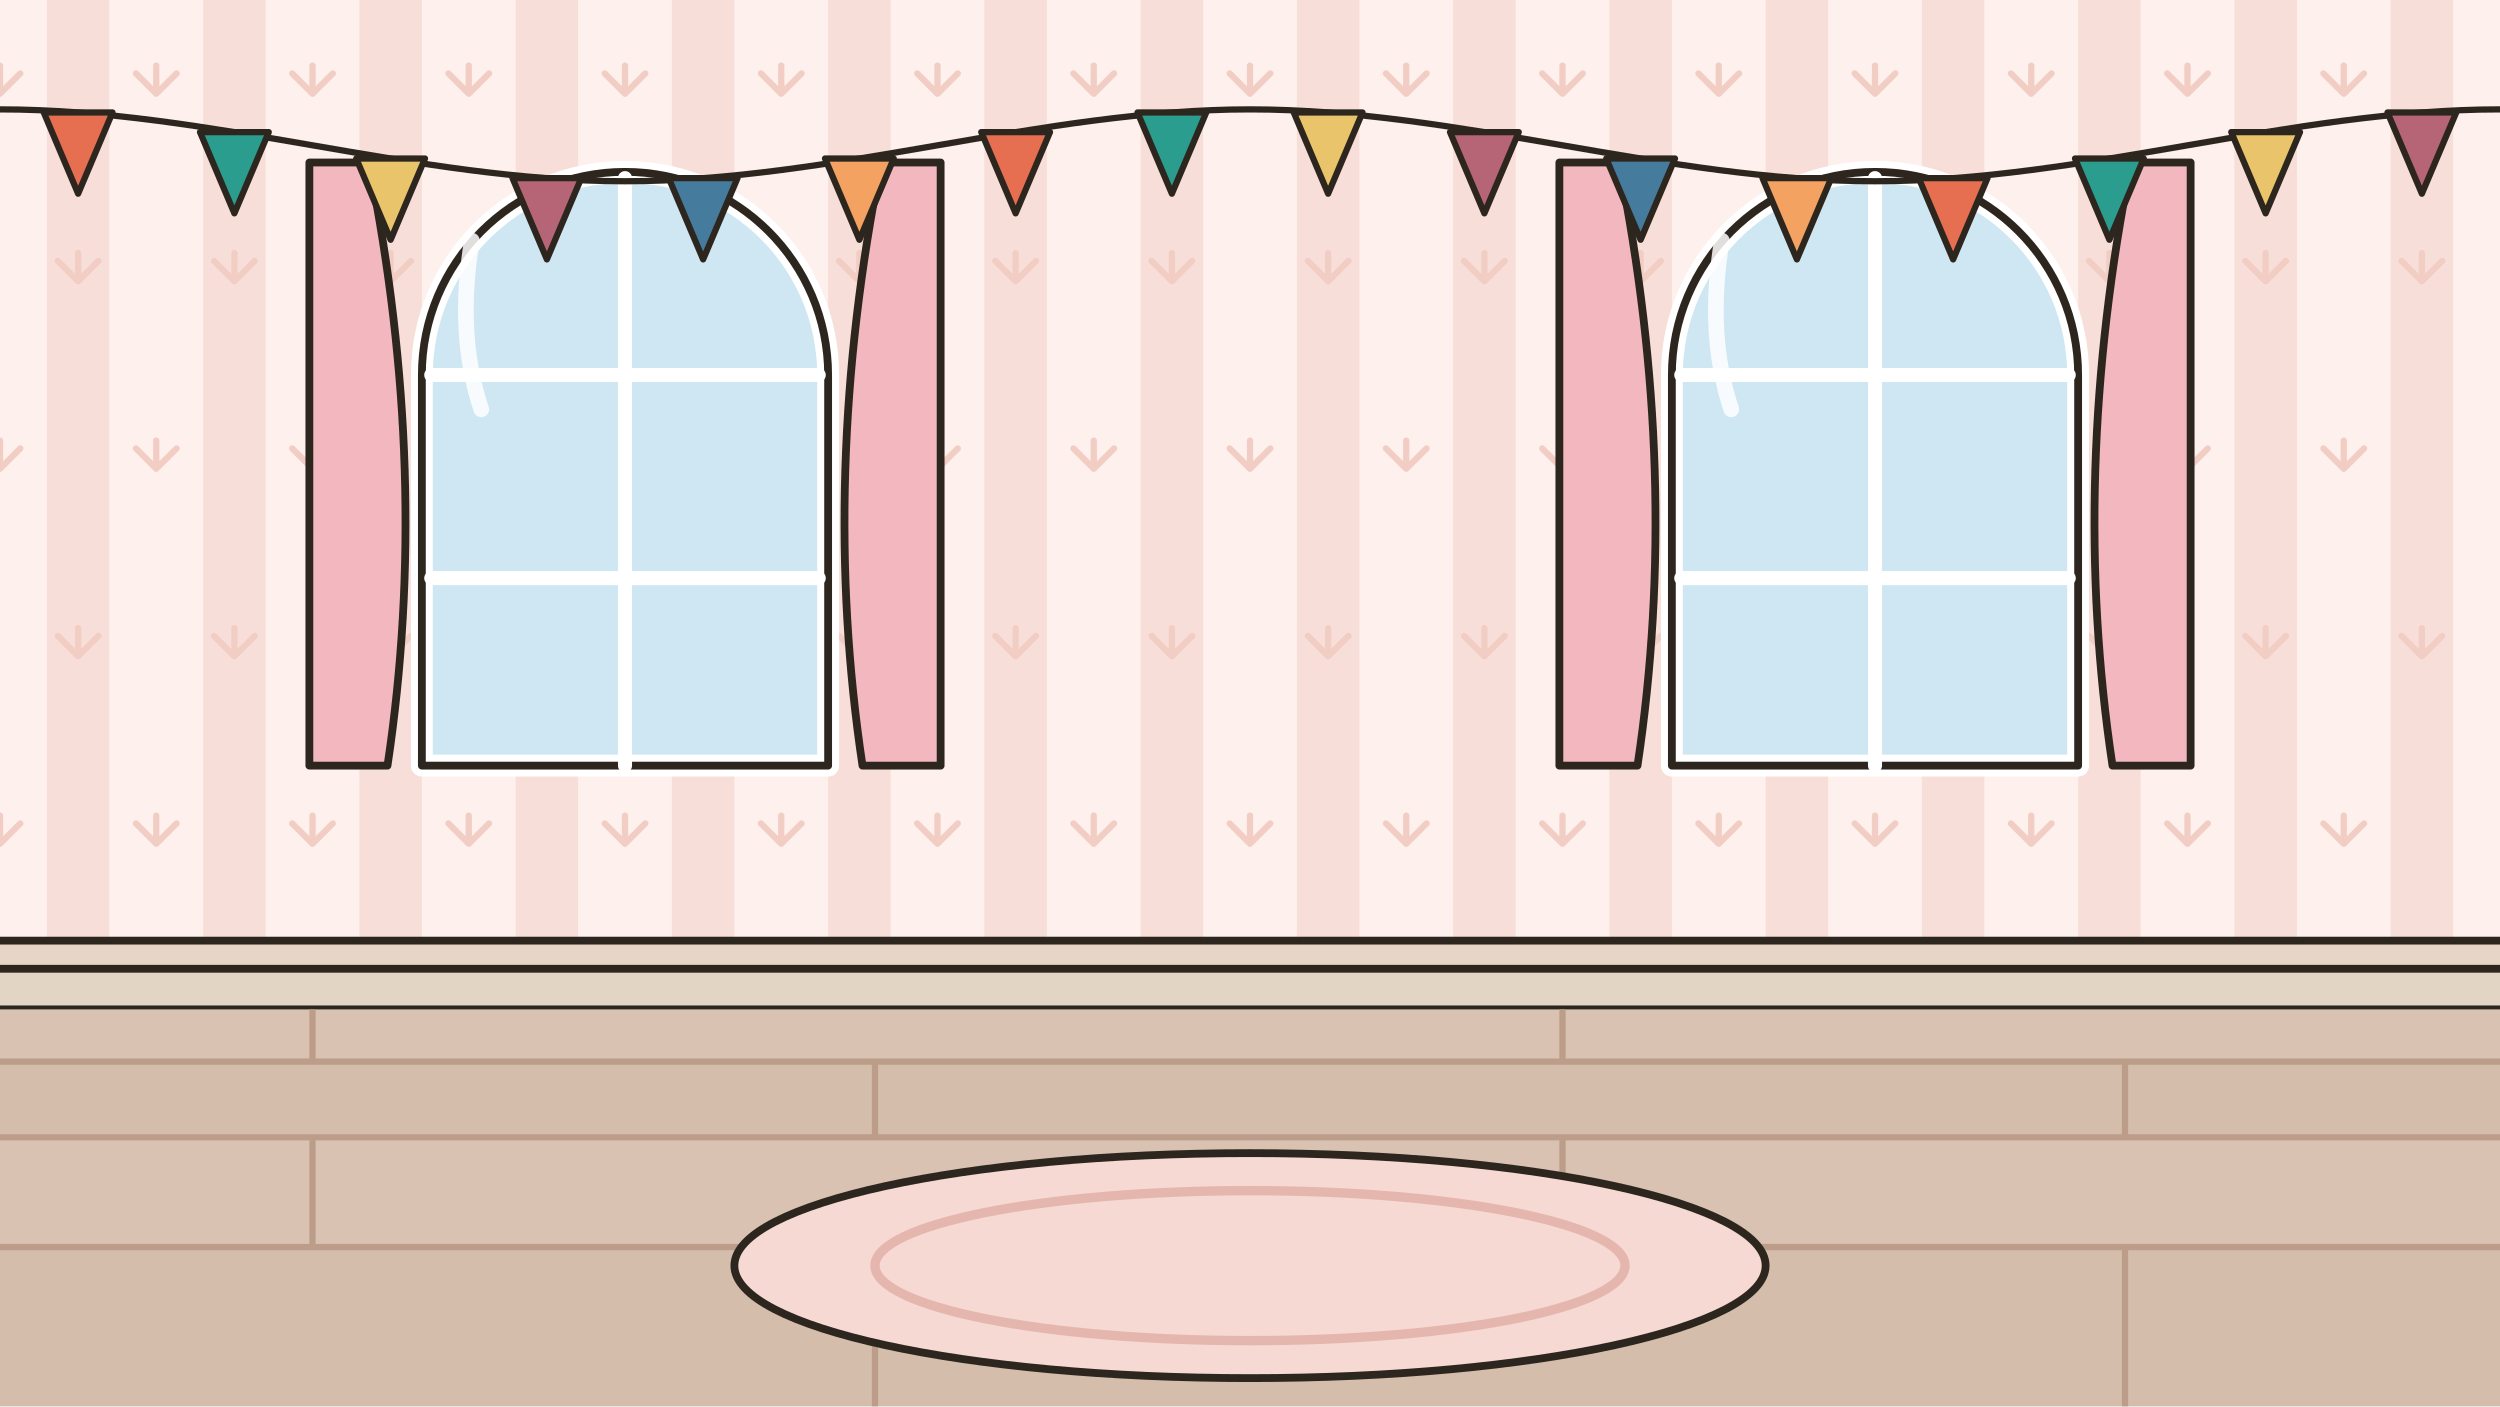
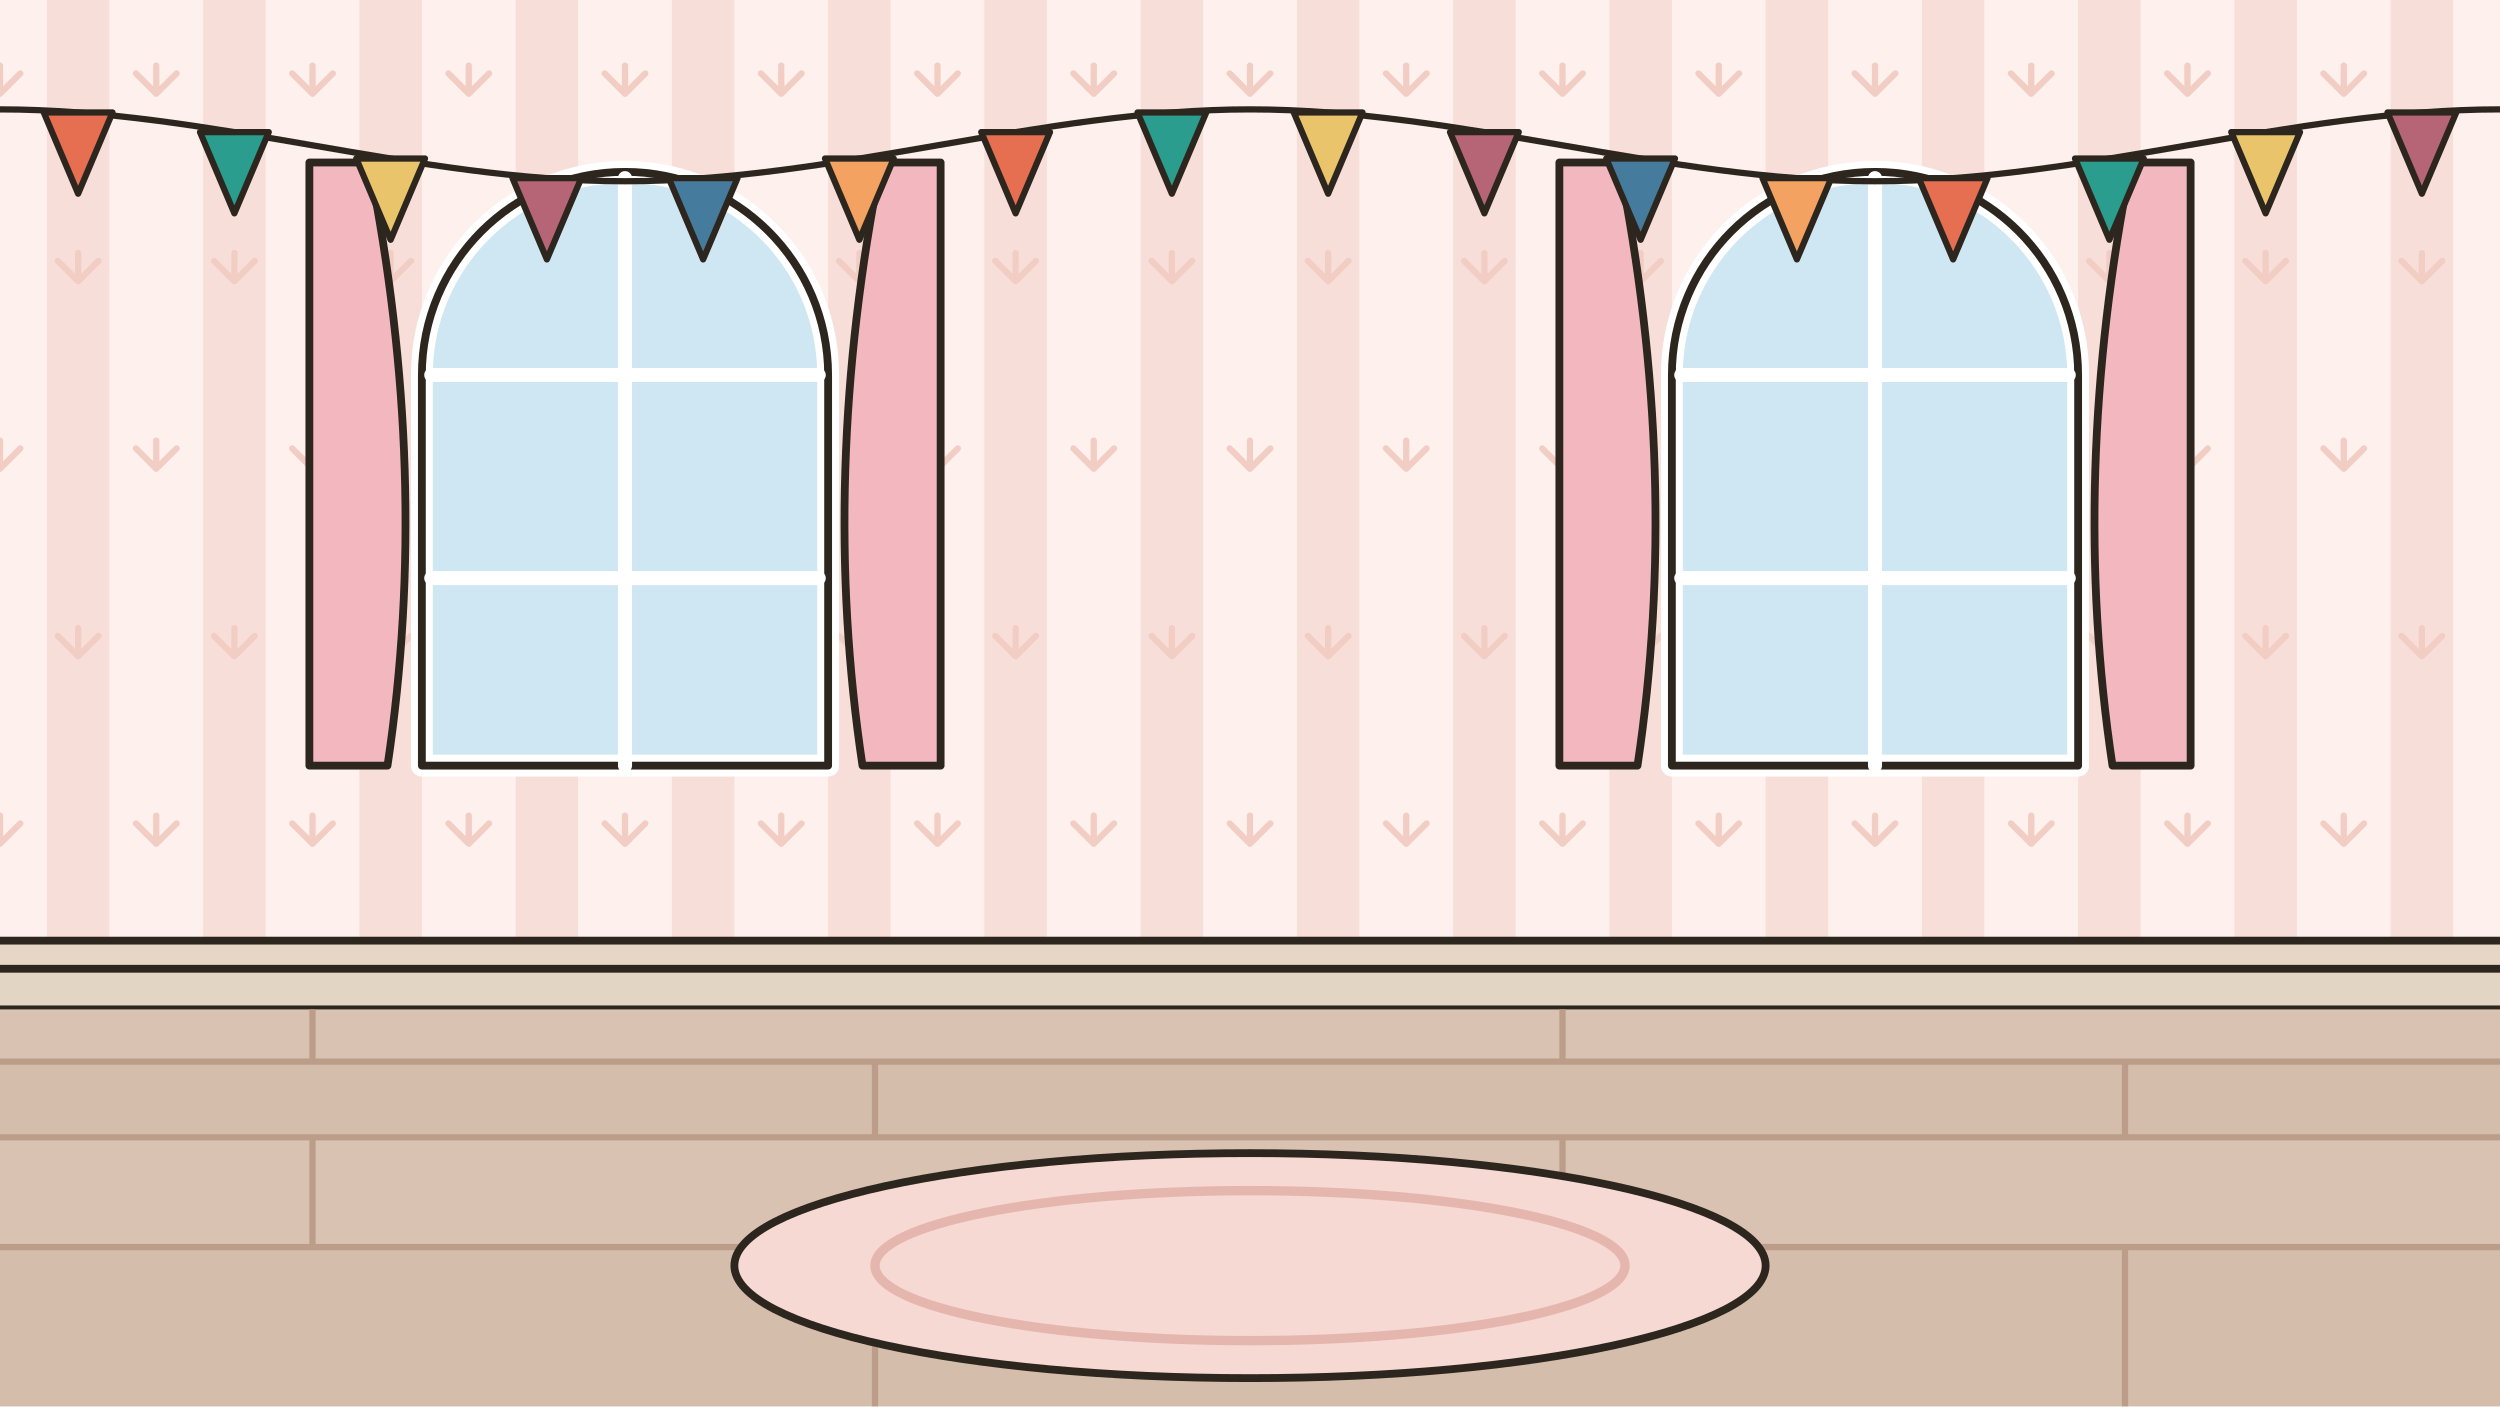
<svg xmlns="http://www.w3.org/2000/svg" viewBox="0 0 1600 900" preserveAspectRatio="xMidYMid slice" data-asset-id="bg_bedroom">
  <g id="background" stroke="#2d261e" stroke-width="5" stroke-linecap="round" stroke-linejoin="round">
    <rect x="0" y="0" width="1600" height="620" fill="#fdf0ed" stroke="none" />
    <g stroke-linecap="butt">
      <line x1="50" y1="0" x2="50" y2="620" stroke="#f8ded8" stroke-width="40" />
      <line x1="150" y1="0" x2="150" y2="620" stroke="#f8ded8" stroke-width="40" />
      <line x1="250" y1="0" x2="250" y2="620" stroke="#f8ded8" stroke-width="40" />
      <line x1="350" y1="0" x2="350" y2="620" stroke="#f8ded8" stroke-width="40" />
      <line x1="450" y1="0" x2="450" y2="620" stroke="#f8ded8" stroke-width="40" />
      <line x1="550" y1="0" x2="550" y2="620" stroke="#f8ded8" stroke-width="40" />
      <line x1="650" y1="0" x2="650" y2="620" stroke="#f8ded8" stroke-width="40" />
      <line x1="750" y1="0" x2="750" y2="620" stroke="#f8ded8" stroke-width="40" />
      <line x1="850" y1="0" x2="850" y2="620" stroke="#f8ded8" stroke-width="40" />
      <line x1="950" y1="0" x2="950" y2="620" stroke="#f8ded8" stroke-width="40" />
      <line x1="1050" y1="0" x2="1050" y2="620" stroke="#f8ded8" stroke-width="40" />
      <line x1="1150" y1="0" x2="1150" y2="620" stroke="#f8ded8" stroke-width="40" />
      <line x1="1250" y1="0" x2="1250" y2="620" stroke="#f8ded8" stroke-width="40" />
      <line x1="1350" y1="0" x2="1350" y2="620" stroke="#f8ded8" stroke-width="40" />
      <line x1="1450" y1="0" x2="1450" y2="620" stroke="#f8ded8" stroke-width="40" />
      <line x1="1550" y1="0" x2="1550" y2="620" stroke="#f8ded8" stroke-width="40" />
    </g>
    <path d="M0 60v-18M0 60l-13 -13M0 60l13 -13" fill="none" stroke="#f1cdc4" stroke-width="4" stroke-linecap="round" />
    <path d="M50 180v-18M50 180l-13 -13M50 180l13 -13" fill="none" stroke="#f1cdc4" stroke-width="4" stroke-linecap="round" />
    <path d="M0 300v-18M0 300l-13 -13M0 300l13 -13" fill="none" stroke="#f1cdc4" stroke-width="4" stroke-linecap="round" />
    <path d="M50 420v-18M50 420l-13 -13M50 420l13 -13" fill="none" stroke="#f1cdc4" stroke-width="4" stroke-linecap="round" />
    <path d="M0 540v-18M0 540l-13 -13M0 540l13 -13" fill="none" stroke="#f1cdc4" stroke-width="4" stroke-linecap="round" />
    <path d="M100 60v-18M100 60l-13 -13M100 60l13 -13" fill="none" stroke="#f1cdc4" stroke-width="4" stroke-linecap="round" />
    <path d="M150 180v-18M150 180l-13 -13M150 180l13 -13" fill="none" stroke="#f1cdc4" stroke-width="4" stroke-linecap="round" />
    <path d="M100 300v-18M100 300l-13 -13M100 300l13 -13" fill="none" stroke="#f1cdc4" stroke-width="4" stroke-linecap="round" />
    <path d="M150 420v-18M150 420l-13 -13M150 420l13 -13" fill="none" stroke="#f1cdc4" stroke-width="4" stroke-linecap="round" />
    <path d="M100 540v-18M100 540l-13 -13M100 540l13 -13" fill="none" stroke="#f1cdc4" stroke-width="4" stroke-linecap="round" />
    <path d="M200 60v-18M200 60l-13 -13M200 60l13 -13" fill="none" stroke="#f1cdc4" stroke-width="4" stroke-linecap="round" />
    <path d="M250 180v-18M250 180l-13 -13M250 180l13 -13" fill="none" stroke="#f1cdc4" stroke-width="4" stroke-linecap="round" />
    <path d="M200 300v-18M200 300l-13 -13M200 300l13 -13" fill="none" stroke="#f1cdc4" stroke-width="4" stroke-linecap="round" />
    <path d="M250 420v-18M250 420l-13 -13M250 420l13 -13" fill="none" stroke="#f1cdc4" stroke-width="4" stroke-linecap="round" />
    <path d="M200 540v-18M200 540l-13 -13M200 540l13 -13" fill="none" stroke="#f1cdc4" stroke-width="4" stroke-linecap="round" />
    <path d="M300 60v-18M300 60l-13 -13M300 60l13 -13" fill="none" stroke="#f1cdc4" stroke-width="4" stroke-linecap="round" />
    <path d="M350 180v-18M350 180l-13 -13M350 180l13 -13" fill="none" stroke="#f1cdc4" stroke-width="4" stroke-linecap="round" />
    <path d="M300 300v-18M300 300l-13 -13M300 300l13 -13" fill="none" stroke="#f1cdc4" stroke-width="4" stroke-linecap="round" />
    <path d="M350 420v-18M350 420l-13 -13M350 420l13 -13" fill="none" stroke="#f1cdc4" stroke-width="4" stroke-linecap="round" />
    <path d="M300 540v-18M300 540l-13 -13M300 540l13 -13" fill="none" stroke="#f1cdc4" stroke-width="4" stroke-linecap="round" />
    <path d="M400 60v-18M400 60l-13 -13M400 60l13 -13" fill="none" stroke="#f1cdc4" stroke-width="4" stroke-linecap="round" />
    <path d="M450 180v-18M450 180l-13 -13M450 180l13 -13" fill="none" stroke="#f1cdc4" stroke-width="4" stroke-linecap="round" />
    <path d="M400 300v-18M400 300l-13 -13M400 300l13 -13" fill="none" stroke="#f1cdc4" stroke-width="4" stroke-linecap="round" />
    <path d="M450 420v-18M450 420l-13 -13M450 420l13 -13" fill="none" stroke="#f1cdc4" stroke-width="4" stroke-linecap="round" />
    <path d="M400 540v-18M400 540l-13 -13M400 540l13 -13" fill="none" stroke="#f1cdc4" stroke-width="4" stroke-linecap="round" />
    <path d="M500 60v-18M500 60l-13 -13M500 60l13 -13" fill="none" stroke="#f1cdc4" stroke-width="4" stroke-linecap="round" />
    <path d="M550 180v-18M550 180l-13 -13M550 180l13 -13" fill="none" stroke="#f1cdc4" stroke-width="4" stroke-linecap="round" />
    <path d="M500 300v-18M500 300l-13 -13M500 300l13 -13" fill="none" stroke="#f1cdc4" stroke-width="4" stroke-linecap="round" />
    <path d="M550 420v-18M550 420l-13 -13M550 420l13 -13" fill="none" stroke="#f1cdc4" stroke-width="4" stroke-linecap="round" />
    <path d="M500 540v-18M500 540l-13 -13M500 540l13 -13" fill="none" stroke="#f1cdc4" stroke-width="4" stroke-linecap="round" />
    <path d="M600 60v-18M600 60l-13 -13M600 60l13 -13" fill="none" stroke="#f1cdc4" stroke-width="4" stroke-linecap="round" />
    <path d="M650 180v-18M650 180l-13 -13M650 180l13 -13" fill="none" stroke="#f1cdc4" stroke-width="4" stroke-linecap="round" />
    <path d="M600 300v-18M600 300l-13 -13M600 300l13 -13" fill="none" stroke="#f1cdc4" stroke-width="4" stroke-linecap="round" />
    <path d="M650 420v-18M650 420l-13 -13M650 420l13 -13" fill="none" stroke="#f1cdc4" stroke-width="4" stroke-linecap="round" />
    <path d="M600 540v-18M600 540l-13 -13M600 540l13 -13" fill="none" stroke="#f1cdc4" stroke-width="4" stroke-linecap="round" />
    <path d="M700 60v-18M700 60l-13 -13M700 60l13 -13" fill="none" stroke="#f1cdc4" stroke-width="4" stroke-linecap="round" />
    <path d="M750 180v-18M750 180l-13 -13M750 180l13 -13" fill="none" stroke="#f1cdc4" stroke-width="4" stroke-linecap="round" />
    <path d="M700 300v-18M700 300l-13 -13M700 300l13 -13" fill="none" stroke="#f1cdc4" stroke-width="4" stroke-linecap="round" />
    <path d="M750 420v-18M750 420l-13 -13M750 420l13 -13" fill="none" stroke="#f1cdc4" stroke-width="4" stroke-linecap="round" />
    <path d="M700 540v-18M700 540l-13 -13M700 540l13 -13" fill="none" stroke="#f1cdc4" stroke-width="4" stroke-linecap="round" />
    <path d="M800 60v-18M800 60l-13 -13M800 60l13 -13" fill="none" stroke="#f1cdc4" stroke-width="4" stroke-linecap="round" />
    <path d="M850 180v-18M850 180l-13 -13M850 180l13 -13" fill="none" stroke="#f1cdc4" stroke-width="4" stroke-linecap="round" />
    <path d="M800 300v-18M800 300l-13 -13M800 300l13 -13" fill="none" stroke="#f1cdc4" stroke-width="4" stroke-linecap="round" />
    <path d="M850 420v-18M850 420l-13 -13M850 420l13 -13" fill="none" stroke="#f1cdc4" stroke-width="4" stroke-linecap="round" />
    <path d="M800 540v-18M800 540l-13 -13M800 540l13 -13" fill="none" stroke="#f1cdc4" stroke-width="4" stroke-linecap="round" />
    <path d="M900 60v-18M900 60l-13 -13M900 60l13 -13" fill="none" stroke="#f1cdc4" stroke-width="4" stroke-linecap="round" />
    <path d="M950 180v-18M950 180l-13 -13M950 180l13 -13" fill="none" stroke="#f1cdc4" stroke-width="4" stroke-linecap="round" />
    <path d="M900 300v-18M900 300l-13 -13M900 300l13 -13" fill="none" stroke="#f1cdc4" stroke-width="4" stroke-linecap="round" />
    <path d="M950 420v-18M950 420l-13 -13M950 420l13 -13" fill="none" stroke="#f1cdc4" stroke-width="4" stroke-linecap="round" />
    <path d="M900 540v-18M900 540l-13 -13M900 540l13 -13" fill="none" stroke="#f1cdc4" stroke-width="4" stroke-linecap="round" />
    <path d="M1000 60v-18M1000 60l-13 -13M1000 60l13 -13" fill="none" stroke="#f1cdc4" stroke-width="4" stroke-linecap="round" />
    <path d="M1050 180v-18M1050 180l-13 -13M1050 180l13 -13" fill="none" stroke="#f1cdc4" stroke-width="4" stroke-linecap="round" />
    <path d="M1000 300v-18M1000 300l-13 -13M1000 300l13 -13" fill="none" stroke="#f1cdc4" stroke-width="4" stroke-linecap="round" />
    <path d="M1050 420v-18M1050 420l-13 -13M1050 420l13 -13" fill="none" stroke="#f1cdc4" stroke-width="4" stroke-linecap="round" />
    <path d="M1000 540v-18M1000 540l-13 -13M1000 540l13 -13" fill="none" stroke="#f1cdc4" stroke-width="4" stroke-linecap="round" />
    <path d="M1100 60v-18M1100 60l-13 -13M1100 60l13 -13" fill="none" stroke="#f1cdc4" stroke-width="4" stroke-linecap="round" />
    <path d="M1150 180v-18M1150 180l-13 -13M1150 180l13 -13" fill="none" stroke="#f1cdc4" stroke-width="4" stroke-linecap="round" />
    <path d="M1100 300v-18M1100 300l-13 -13M1100 300l13 -13" fill="none" stroke="#f1cdc4" stroke-width="4" stroke-linecap="round" />
    <path d="M1150 420v-18M1150 420l-13 -13M1150 420l13 -13" fill="none" stroke="#f1cdc4" stroke-width="4" stroke-linecap="round" />
    <path d="M1100 540v-18M1100 540l-13 -13M1100 540l13 -13" fill="none" stroke="#f1cdc4" stroke-width="4" stroke-linecap="round" />
    <path d="M1200 60v-18M1200 60l-13 -13M1200 60l13 -13" fill="none" stroke="#f1cdc4" stroke-width="4" stroke-linecap="round" />
    <path d="M1250 180v-18M1250 180l-13 -13M1250 180l13 -13" fill="none" stroke="#f1cdc4" stroke-width="4" stroke-linecap="round" />
    <path d="M1200 300v-18M1200 300l-13 -13M1200 300l13 -13" fill="none" stroke="#f1cdc4" stroke-width="4" stroke-linecap="round" />
    <path d="M1250 420v-18M1250 420l-13 -13M1250 420l13 -13" fill="none" stroke="#f1cdc4" stroke-width="4" stroke-linecap="round" />
    <path d="M1200 540v-18M1200 540l-13 -13M1200 540l13 -13" fill="none" stroke="#f1cdc4" stroke-width="4" stroke-linecap="round" />
    <path d="M1300 60v-18M1300 60l-13 -13M1300 60l13 -13" fill="none" stroke="#f1cdc4" stroke-width="4" stroke-linecap="round" />
    <path d="M1350 180v-18M1350 180l-13 -13M1350 180l13 -13" fill="none" stroke="#f1cdc4" stroke-width="4" stroke-linecap="round" />
    <path d="M1300 300v-18M1300 300l-13 -13M1300 300l13 -13" fill="none" stroke="#f1cdc4" stroke-width="4" stroke-linecap="round" />
    <path d="M1350 420v-18M1350 420l-13 -13M1350 420l13 -13" fill="none" stroke="#f1cdc4" stroke-width="4" stroke-linecap="round" />
    <path d="M1300 540v-18M1300 540l-13 -13M1300 540l13 -13" fill="none" stroke="#f1cdc4" stroke-width="4" stroke-linecap="round" />
    <path d="M1400 60v-18M1400 60l-13 -13M1400 60l13 -13" fill="none" stroke="#f1cdc4" stroke-width="4" stroke-linecap="round" />
    <path d="M1450 180v-18M1450 180l-13 -13M1450 180l13 -13" fill="none" stroke="#f1cdc4" stroke-width="4" stroke-linecap="round" />
    <path d="M1400 300v-18M1400 300l-13 -13M1400 300l13 -13" fill="none" stroke="#f1cdc4" stroke-width="4" stroke-linecap="round" />
    <path d="M1450 420v-18M1450 420l-13 -13M1450 420l13 -13" fill="none" stroke="#f1cdc4" stroke-width="4" stroke-linecap="round" />
    <path d="M1400 540v-18M1400 540l-13 -13M1400 540l13 -13" fill="none" stroke="#f1cdc4" stroke-width="4" stroke-linecap="round" />
    <path d="M1500 60v-18M1500 60l-13 -13M1500 60l13 -13" fill="none" stroke="#f1cdc4" stroke-width="4" stroke-linecap="round" />
    <path d="M1550 180v-18M1550 180l-13 -13M1550 180l13 -13" fill="none" stroke="#f1cdc4" stroke-width="4" stroke-linecap="round" />
    <path d="M1500 300v-18M1500 300l-13 -13M1500 300l13 -13" fill="none" stroke="#f1cdc4" stroke-width="4" stroke-linecap="round" />
    <path d="M1550 420v-18M1550 420l-13 -13M1550 420l13 -13" fill="none" stroke="#f1cdc4" stroke-width="4" stroke-linecap="round" />
    <path d="M1500 540v-18M1500 540l-13 -13M1500 540l13 -13" fill="none" stroke="#f1cdc4" stroke-width="4" stroke-linecap="round" />
    <g transform="translate(270 110)">
      <path d="M0 130A130 130 0 0 1 260 130L260 380L0 380Z" fill="#cfe7f2" stroke="#ffffff" stroke-width="14" stroke-linejoin="round" />
      <path d="M0 130A130 130 0 0 1 260 130L260 380L0 380Z" fill="none" stroke="#2d261e" stroke-width="5" stroke-linejoin="round" />
      <path d="M130 4 130 380M6 130 254 130M6 260 254 260" fill="none" stroke="#ffffff" stroke-width="9" />
-       <path d="M32 44q-10 60 6 108" fill="none" stroke="#ffffff" stroke-width="10" stroke-linecap="round" opacity="0.85" />
      <path d="M-34 -6q40 200 12 386L-72 380 -72 -6Z" fill="#f3b8bf" stroke="#2d261e" stroke-width="5" stroke-linejoin="round" />
      <path d="M294 -6q-40 200 -12 386L332 380 332 -6Z" fill="#f3b8bf" stroke="#2d261e" stroke-width="5" stroke-linejoin="round" />
    </g>
    <g transform="translate(1070 110)">
      <path d="M0 130A130 130 0 0 1 260 130L260 380L0 380Z" fill="#cfe7f2" stroke="#ffffff" stroke-width="14" stroke-linejoin="round" />
      <path d="M0 130A130 130 0 0 1 260 130L260 380L0 380Z" fill="none" stroke="#2d261e" stroke-width="5" stroke-linejoin="round" />
      <path d="M130 4 130 380M6 130 254 130M6 260 254 260" fill="none" stroke="#ffffff" stroke-width="9" />
-       <path d="M32 44q-10 60 6 108" fill="none" stroke="#ffffff" stroke-width="10" stroke-linecap="round" opacity="0.85" />
      <path d="M-34 -6q40 200 12 386L-72 380 -72 -6Z" fill="#f3b8bf" stroke="#2d261e" stroke-width="5" stroke-linejoin="round" />
      <path d="M294 -6q-40 200 -12 386L332 380 332 -6Z" fill="#f3b8bf" stroke="#2d261e" stroke-width="5" stroke-linejoin="round" />
    </g>
    <path d="M0 70C133.33 70 266.67 116 400 116C533.33 116 666.67 70 800 70C933.33 70 1066.67 116 1200 116C1333.33 116 1466.67 70 1600 70" fill="none" stroke="#2d261e" stroke-width="4" stroke-linecap="butt" />
    <path d="M28 71.98L72 71.98L50 123.98Z" fill="#e76f51" stroke="#2d261e" stroke-width="4" stroke-linejoin="round" />
    <path d="M128 84.55L172 84.55L150 136.55Z" fill="#2a9d8f" stroke="#2d261e" stroke-width="4" stroke-linejoin="round" />
    <path d="M228 101.45L272 101.45L250 153.45Z" fill="#e9c46a" stroke="#2d261e" stroke-width="4" stroke-linejoin="round" />
    <path d="M328 114.02L372 114.02L350 166.02Z" fill="#b56576" stroke="#2d261e" stroke-width="4" stroke-linejoin="round" />
    <path d="M428 114.02L472 114.02L450 166.02Z" fill="#457b9d" stroke="#2d261e" stroke-width="4" stroke-linejoin="round" />
    <path d="M528 101.45L572 101.45L550 153.45Z" fill="#f4a261" stroke="#2d261e" stroke-width="4" stroke-linejoin="round" />
    <path d="M628 84.55L672 84.55L650 136.55Z" fill="#e76f51" stroke="#2d261e" stroke-width="4" stroke-linejoin="round" />
    <path d="M728 71.98L772 71.98L750 123.98Z" fill="#2a9d8f" stroke="#2d261e" stroke-width="4" stroke-linejoin="round" />
    <path d="M828 71.98L872 71.98L850 123.98Z" fill="#e9c46a" stroke="#2d261e" stroke-width="4" stroke-linejoin="round" />
    <path d="M928 84.55L972 84.55L950 136.55Z" fill="#b56576" stroke="#2d261e" stroke-width="4" stroke-linejoin="round" />
    <path d="M1028 101.45L1072 101.45L1050 153.45Z" fill="#457b9d" stroke="#2d261e" stroke-width="4" stroke-linejoin="round" />
    <path d="M1128 114.02L1172 114.02L1150 166.02Z" fill="#f4a261" stroke="#2d261e" stroke-width="4" stroke-linejoin="round" />
    <path d="M1228 114.02L1272 114.02L1250 166.02Z" fill="#e76f51" stroke="#2d261e" stroke-width="4" stroke-linejoin="round" />
    <path d="M1328 101.45L1372 101.45L1350 153.45Z" fill="#2a9d8f" stroke="#2d261e" stroke-width="4" stroke-linejoin="round" />
    <path d="M1428 84.55L1472 84.55L1450 136.55Z" fill="#e9c46a" stroke="#2d261e" stroke-width="4" stroke-linejoin="round" />
    <path d="M1528 71.98L1572 71.98L1550 123.98Z" fill="#b56576" stroke="#2d261e" stroke-width="4" stroke-linejoin="round" />
    <rect x="0" y="602" width="1600" height="18" fill="#e7d6c6" stroke="none" />
    <line x1="0" y1="602" x2="1600" y2="602" stroke="#2d261e" stroke-width="5" />
    <rect x="0" y="620" width="1600" height="26" fill="#e2d5c3" stroke="none" />
    <line x1="0" y1="620" x2="1600" y2="620" stroke="#2d261e" stroke-width="5" />
    <line x1="0" y1="646" x2="1600" y2="646" stroke="#2d261e" stroke-width="5" />
    <g stroke="none">
      <rect x="0" y="646" width="1600" height="254" fill="#d9c2b2" stroke="none" />
      <rect x="0" y="679.42" width="1600" height="48.45" fill="#bb9d89" opacity="0.16" />
      <rect x="0" y="798.13" width="1600" height="101.87" fill="#bb9d89" opacity="0.16" />
    </g>
    <g stroke-linecap="butt">
      <line x1="200" y1="646" x2="200" y2="679.42" stroke="#bb9d89" stroke-width="4" />
      <line x1="1000" y1="646" x2="1000" y2="679.42" stroke="#bb9d89" stroke-width="4" />
      <line x1="0" y1="679.42" x2="1600" y2="679.42" stroke="#bb9d89" stroke-width="4" />
      <line x1="560" y1="679.42" x2="560" y2="727.87" stroke="#bb9d89" stroke-width="4" />
      <line x1="1360" y1="679.42" x2="1360" y2="727.87" stroke="#bb9d89" stroke-width="4" />
      <line x1="0" y1="727.87" x2="1600" y2="727.87" stroke="#bb9d89" stroke-width="4" />
      <line x1="200" y1="727.87" x2="200" y2="798.13" stroke="#bb9d89" stroke-width="4" />
      <line x1="1000" y1="727.87" x2="1000" y2="798.13" stroke="#bb9d89" stroke-width="4" />
      <line x1="0" y1="798.13" x2="1600" y2="798.13" stroke="#bb9d89" stroke-width="4" />
      <line x1="560" y1="798.13" x2="560" y2="900" stroke="#bb9d89" stroke-width="4" />
      <line x1="1360" y1="798.13" x2="1360" y2="900" stroke="#bb9d89" stroke-width="4" />
    </g>
    <ellipse cx="800" cy="810" rx="330" ry="72" fill="#f6d9d3" stroke="#2d261e" stroke-width="5" />
    <ellipse cx="800" cy="810" rx="240" ry="48" fill="none" stroke="#e5b6ae" stroke-width="6" />
  </g>
</svg>
